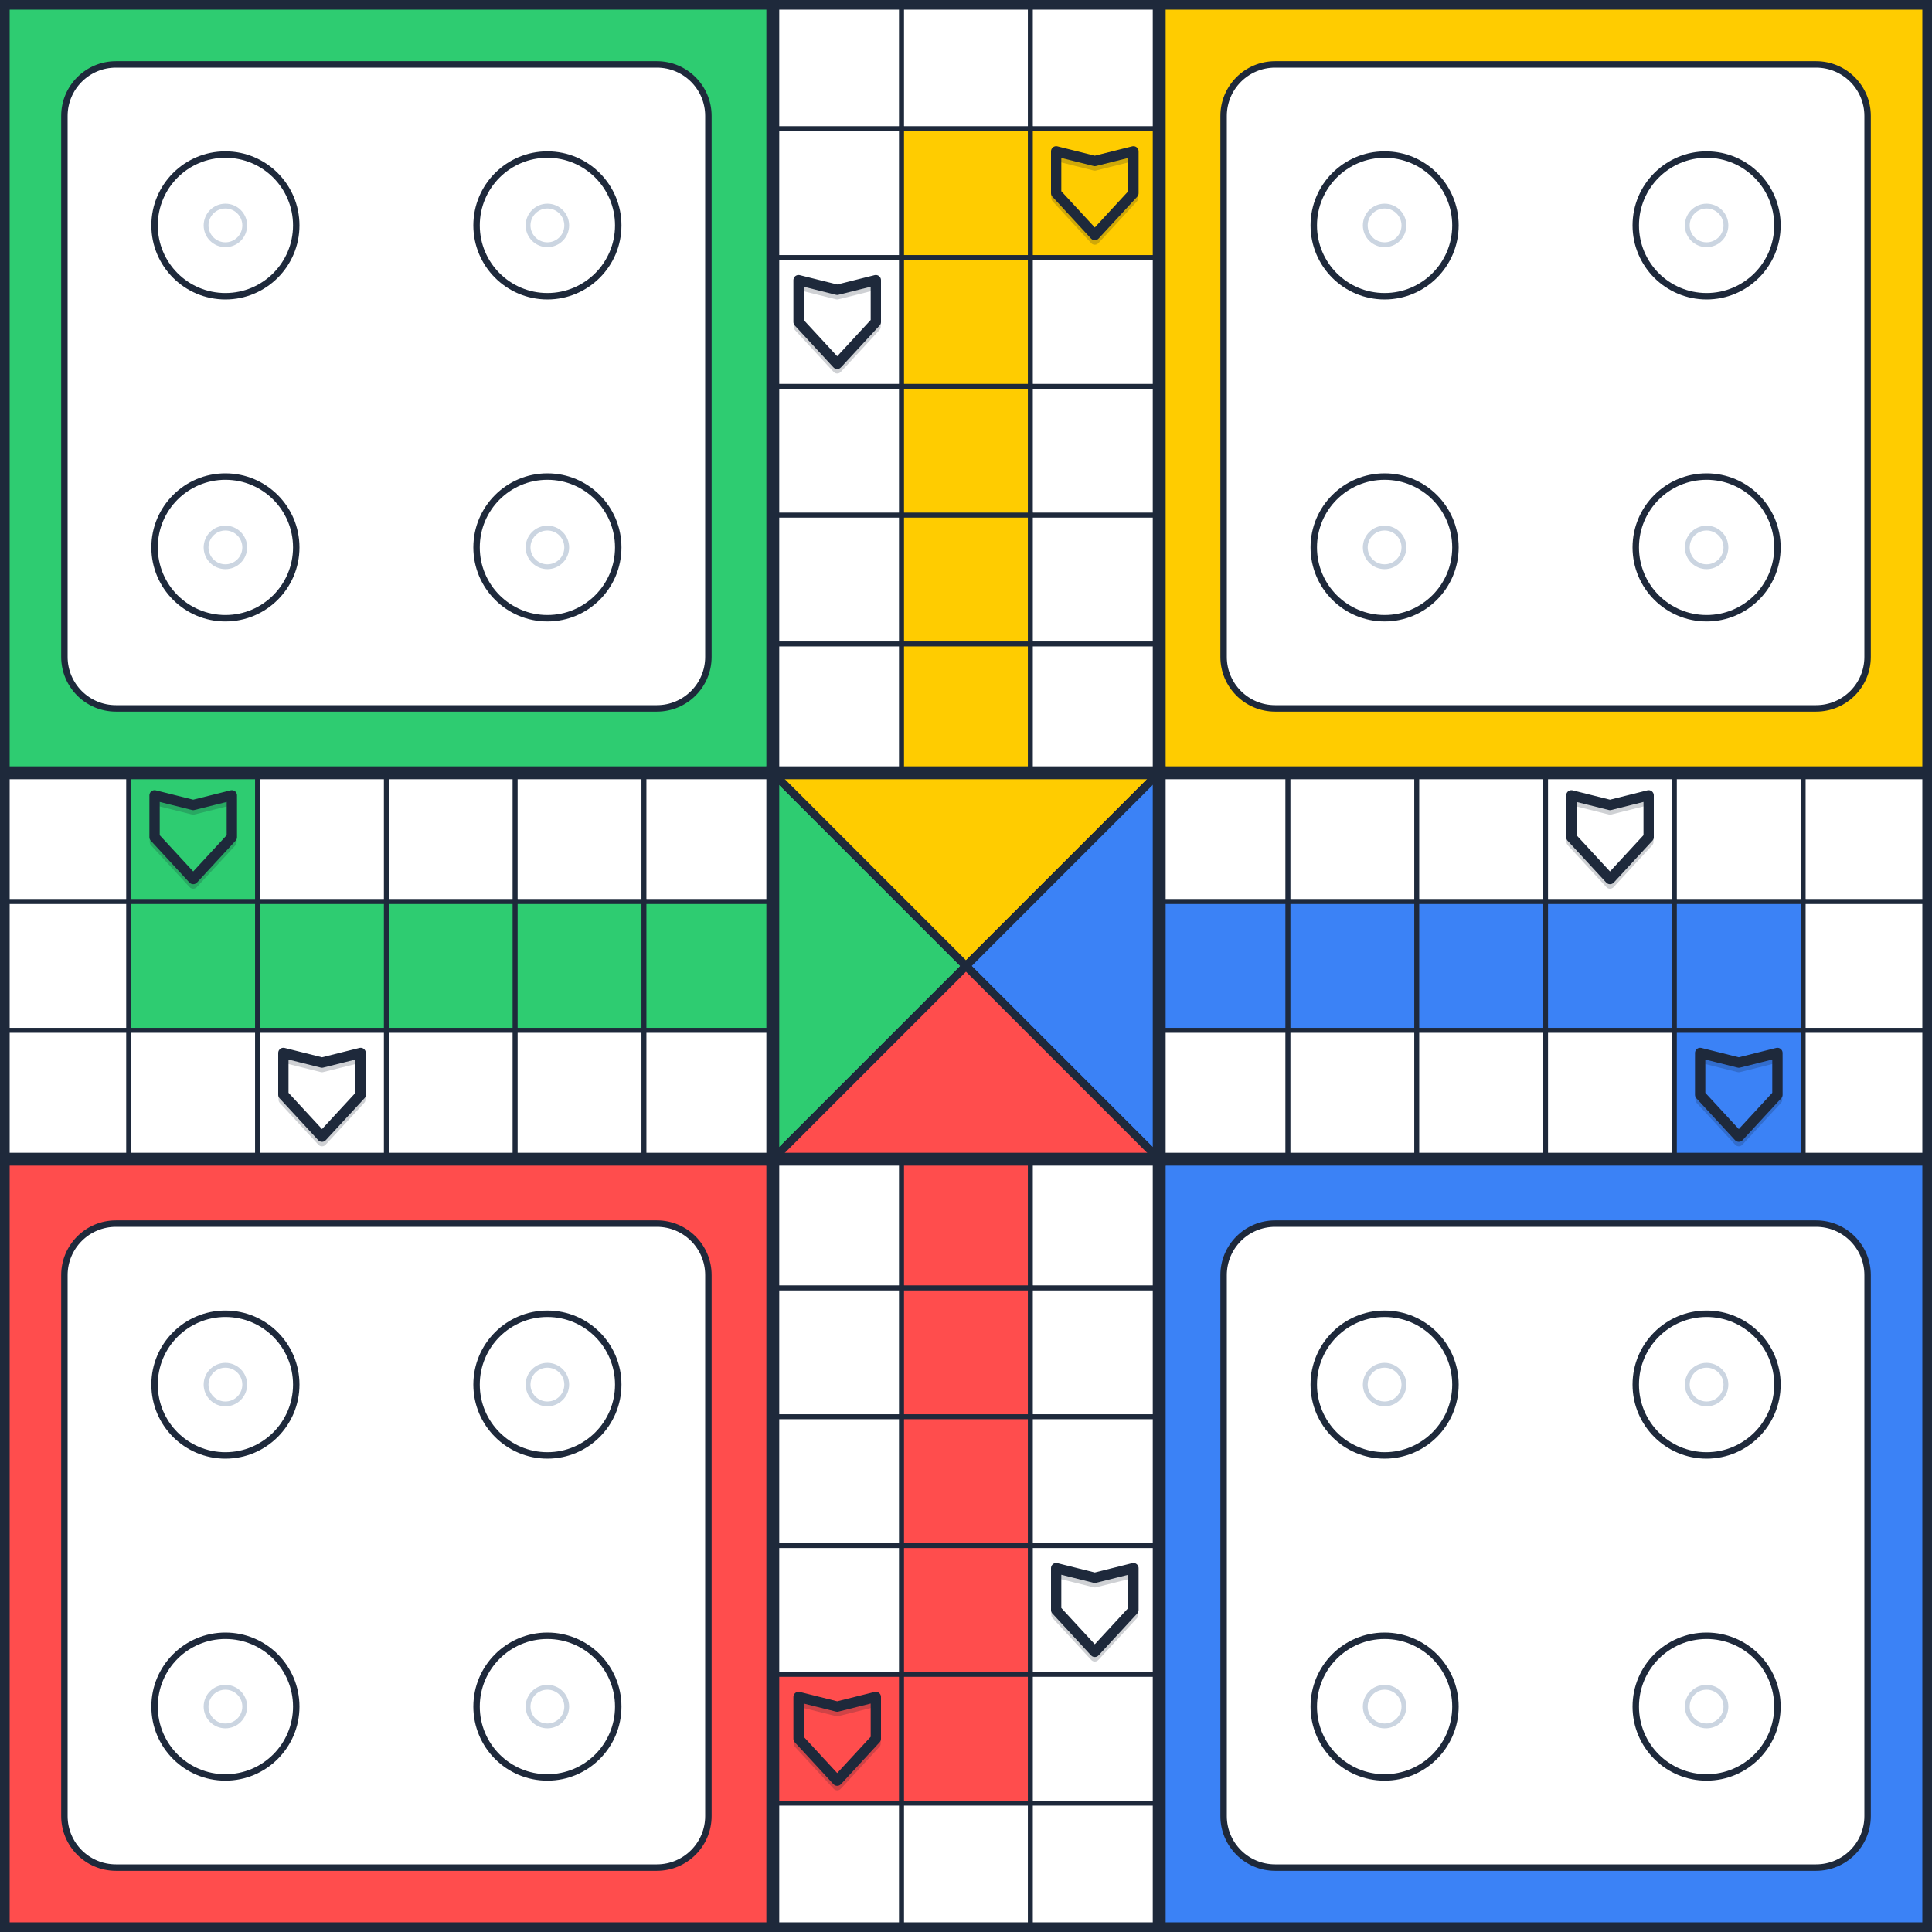
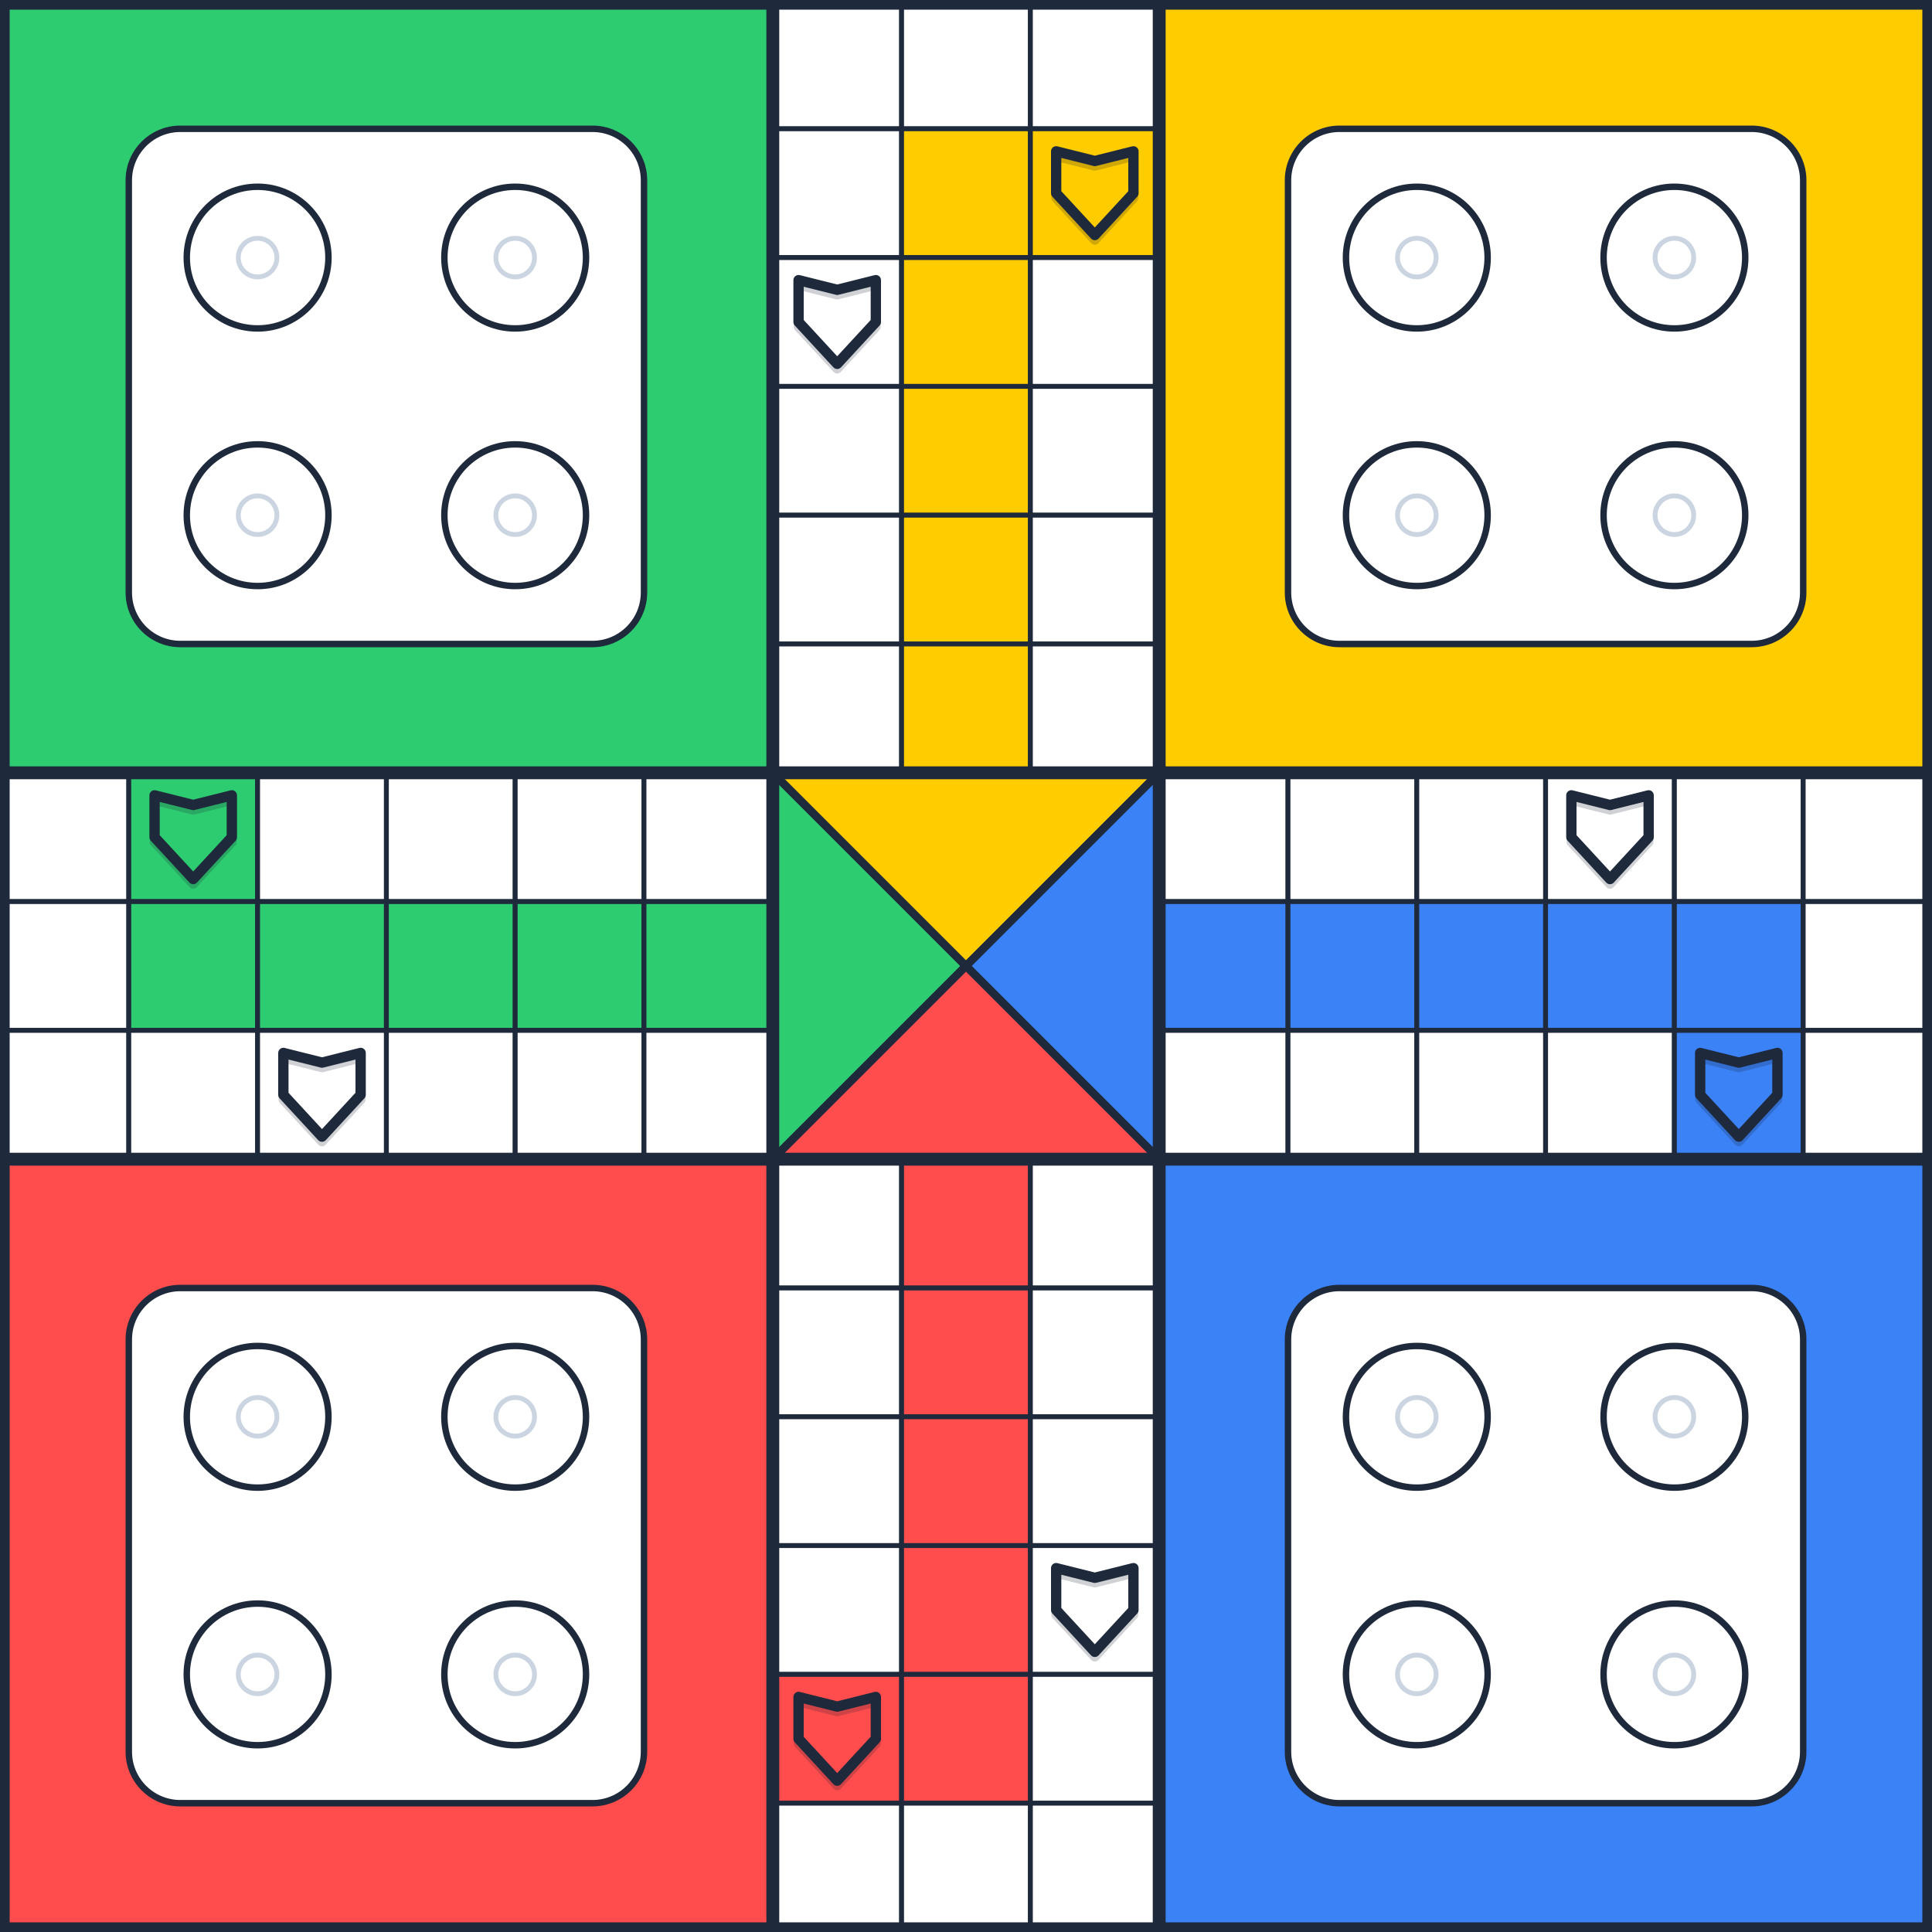
<svg xmlns="http://www.w3.org/2000/svg" viewBox="0 0 600 600" width="100%" height="100%">
  <defs>
    <g id="safe-shield">
      <polygon points="8,7 20,10 32,7 32,20 20,33 8,20" fill="none" stroke="#0f172a" stroke-width="3" stroke-linejoin="round" transform="translate(0, 1.5)" opacity="0.2" />
      <polygon points="8,7 20,10 32,7 32,20 20,33 8,20" fill="none" stroke="#1e293b" stroke-width="3.2" stroke-linejoin="round" />
    </g>
  </defs>
  <rect x="0" y="0" width="600" height="600" fill="#ffffff" stroke="#1e293b" stroke-width="5" />
  <g fill="#ffffff" stroke="#1e293b" stroke-width="1.5">
    <rect x="240" y="0" width="40" height="40" fill="#ffffff" />
    <rect x="280" y="0" width="40" height="40" fill="#ffffff" />
    <rect x="320" y="0" width="40" height="40" fill="#ffffff" />
    <rect x="240" y="40" width="40" height="40" fill="#ffffff" />
    <rect x="280" y="40" width="40" height="40" fill="#ffcc00" />
    <rect x="320" y="40" width="40" height="40" fill="#ffcc00" />
    <rect x="240" y="80" width="40" height="40" fill="#ffffff" />
    <rect x="280" y="80" width="40" height="40" fill="#ffcc00" />
    <rect x="320" y="80" width="40" height="40" fill="#ffffff" />
    <rect x="240" y="120" width="40" height="40" fill="#ffffff" />
    <rect x="280" y="120" width="40" height="40" fill="#ffcc00" />
    <rect x="320" y="120" width="40" height="40" fill="#ffffff" />
    <rect x="240" y="160" width="40" height="40" fill="#ffffff" />
    <rect x="280" y="160" width="40" height="40" fill="#ffcc00" />
    <rect x="320" y="160" width="40" height="40" fill="#ffffff" />
    <rect x="240" y="200" width="40" height="40" fill="#ffffff" />
    <rect x="280" y="200" width="40" height="40" fill="#ffcc00" />
    <rect x="320" y="200" width="40" height="40" fill="#ffffff" />
    <rect x="0" y="240" width="40" height="40" fill="#ffffff" />
    <rect x="40" y="240" width="40" height="40" fill="#2ecc71" />
    <rect x="80" y="240" width="40" height="40" fill="#ffffff" />
    <rect x="120" y="240" width="40" height="40" fill="#ffffff" />
    <rect x="160" y="240" width="40" height="40" fill="#ffffff" />
    <rect x="200" y="240" width="40" height="40" fill="#ffffff" />
    <rect x="360" y="240" width="40" height="40" fill="#ffffff" />
    <rect x="400" y="240" width="40" height="40" fill="#ffffff" />
    <rect x="440" y="240" width="40" height="40" fill="#ffffff" />
    <rect x="480" y="240" width="40" height="40" fill="#ffffff" />
    <rect x="520" y="240" width="40" height="40" fill="#ffffff" />
    <rect x="560" y="240" width="40" height="40" fill="#ffffff" />
    <rect x="0" y="280" width="40" height="40" fill="#ffffff" />
    <rect x="40" y="280" width="40" height="40" fill="#2ecc71" />
    <rect x="80" y="280" width="40" height="40" fill="#2ecc71" />
    <rect x="120" y="280" width="40" height="40" fill="#2ecc71" />
    <rect x="160" y="280" width="40" height="40" fill="#2ecc71" />
    <rect x="200" y="280" width="40" height="40" fill="#2ecc71" />
    <rect x="360" y="280" width="40" height="40" fill="#3b82f6" />
    <rect x="400" y="280" width="40" height="40" fill="#3b82f6" />
    <rect x="440" y="280" width="40" height="40" fill="#3b82f6" />
    <rect x="480" y="280" width="40" height="40" fill="#3b82f6" />
    <rect x="520" y="280" width="40" height="40" fill="#3b82f6" />
    <rect x="560" y="280" width="40" height="40" fill="#ffffff" />
    <rect x="0" y="320" width="40" height="40" fill="#ffffff" />
    <rect x="40" y="320" width="40" height="40" fill="#ffffff" />
    <rect x="80" y="320" width="40" height="40" fill="#ffffff" />
    <rect x="120" y="320" width="40" height="40" fill="#ffffff" />
    <rect x="160" y="320" width="40" height="40" fill="#ffffff" />
    <rect x="200" y="320" width="40" height="40" fill="#ffffff" />
    <rect x="360" y="320" width="40" height="40" fill="#ffffff" />
    <rect x="400" y="320" width="40" height="40" fill="#ffffff" />
    <rect x="440" y="320" width="40" height="40" fill="#ffffff" />
    <rect x="480" y="320" width="40" height="40" fill="#ffffff" />
    <rect x="520" y="320" width="40" height="40" fill="#3b82f6" />
    <rect x="560" y="320" width="40" height="40" fill="#ffffff" />
    <rect x="240" y="360" width="40" height="40" fill="#ffffff" />
    <rect x="280" y="360" width="40" height="40" fill="#ff4d4d" />
    <rect x="320" y="360" width="40" height="40" fill="#ffffff" />
    <rect x="240" y="400" width="40" height="40" fill="#ffffff" />
    <rect x="280" y="400" width="40" height="40" fill="#ff4d4d" />
    <rect x="320" y="400" width="40" height="40" fill="#ffffff" />
    <rect x="240" y="440" width="40" height="40" fill="#ffffff" />
    <rect x="280" y="440" width="40" height="40" fill="#ff4d4d" />
    <rect x="320" y="440" width="40" height="40" fill="#ffffff" />
    <rect x="240" y="480" width="40" height="40" fill="#ffffff" />
    <rect x="280" y="480" width="40" height="40" fill="#ff4d4d" />
    <rect x="320" y="480" width="40" height="40" fill="#ffffff" />
    <rect x="240" y="520" width="40" height="40" fill="#ff4d4d" />
    <rect x="280" y="520" width="40" height="40" fill="#ff4d4d" />
    <rect x="320" y="520" width="40" height="40" fill="#ffffff" />
    <rect x="240" y="560" width="40" height="40" fill="#ffffff" />
    <rect x="280" y="560" width="40" height="40" fill="#ffffff" />
    <rect x="320" y="560" width="40" height="40" fill="#ffffff" />
  </g>
  <g stroke="#1e293b" stroke-width="2">
    <rect x="0" y="0" width="240" height="240" fill="#2ecc71" stroke-width="4" />
-     <rect x="20" y="20" width="200" height="200" rx="16" fill="#ffffff" stroke-width="2" />
-     <circle cx="70" cy="70" r="22" fill="#ffffff" stroke="#1e293b" stroke-width="2" />
-     <circle cx="70" cy="70" r="6" fill="none" stroke="#cbd5e1" stroke-width="1.5" />
-     <circle cx="170" cy="70" r="22" fill="#ffffff" stroke="#1e293b" stroke-width="2" />
-     <circle cx="170" cy="70" r="6" fill="none" stroke="#cbd5e1" stroke-width="1.5" />
-     <circle cx="70" cy="170" r="22" fill="#ffffff" stroke="#1e293b" stroke-width="2" />
-     <circle cx="70" cy="170" r="6" fill="none" stroke="#cbd5e1" stroke-width="1.5" />
-     <circle cx="170" cy="170" r="22" fill="#ffffff" stroke="#1e293b" stroke-width="2" />
-     <circle cx="170" cy="170" r="6" fill="none" stroke="#cbd5e1" stroke-width="1.5" />
+     <rect x="40" y="40" width="160" height="160" rx="16" fill="#ffffff" stroke-width="2" />
+     <circle cx="80" cy="80" r="22" fill="#ffffff" stroke="#1e293b" stroke-width="2" />
+     <circle cx="80" cy="80" r="6" fill="none" stroke="#cbd5e1" stroke-width="1.5" />
+     <circle cx="160" cy="80" r="22" fill="#ffffff" stroke="#1e293b" stroke-width="2" />
+     <circle cx="160" cy="80" r="6" fill="none" stroke="#cbd5e1" stroke-width="1.5" />
+     <circle cx="80" cy="160" r="22" fill="#ffffff" stroke="#1e293b" stroke-width="2" />
+     <circle cx="80" cy="160" r="6" fill="none" stroke="#cbd5e1" stroke-width="1.5" />
+     <circle cx="160" cy="160" r="22" fill="#ffffff" stroke="#1e293b" stroke-width="2" />
+     <circle cx="160" cy="160" r="6" fill="none" stroke="#cbd5e1" stroke-width="1.5" />
  </g>
  <g stroke="#1e293b" stroke-width="2">
    <rect x="360" y="0" width="240" height="240" fill="#ffcc00" stroke-width="4" />
-     <rect x="380" y="20" width="200" height="200" rx="16" fill="#ffffff" stroke-width="2" />
-     <circle cx="430" cy="70" r="22" fill="#ffffff" stroke="#1e293b" stroke-width="2" />
-     <circle cx="430" cy="70" r="6" fill="none" stroke="#cbd5e1" stroke-width="1.5" />
-     <circle cx="530" cy="70" r="22" fill="#ffffff" stroke="#1e293b" stroke-width="2" />
-     <circle cx="530" cy="70" r="6" fill="none" stroke="#cbd5e1" stroke-width="1.5" />
-     <circle cx="430" cy="170" r="22" fill="#ffffff" stroke="#1e293b" stroke-width="2" />
-     <circle cx="430" cy="170" r="6" fill="none" stroke="#cbd5e1" stroke-width="1.5" />
-     <circle cx="530" cy="170" r="22" fill="#ffffff" stroke="#1e293b" stroke-width="2" />
-     <circle cx="530" cy="170" r="6" fill="none" stroke="#cbd5e1" stroke-width="1.5" />
+     <rect x="400" y="40" width="160" height="160" rx="16" fill="#ffffff" stroke-width="2" />
+     <circle cx="440" cy="80" r="22" fill="#ffffff" stroke="#1e293b" stroke-width="2" />
+     <circle cx="440" cy="80" r="6" fill="none" stroke="#cbd5e1" stroke-width="1.5" />
+     <circle cx="520" cy="80" r="22" fill="#ffffff" stroke="#1e293b" stroke-width="2" />
+     <circle cx="520" cy="80" r="6" fill="none" stroke="#cbd5e1" stroke-width="1.5" />
+     <circle cx="440" cy="160" r="22" fill="#ffffff" stroke="#1e293b" stroke-width="2" />
+     <circle cx="440" cy="160" r="6" fill="none" stroke="#cbd5e1" stroke-width="1.5" />
+     <circle cx="520" cy="160" r="22" fill="#ffffff" stroke="#1e293b" stroke-width="2" />
+     <circle cx="520" cy="160" r="6" fill="none" stroke="#cbd5e1" stroke-width="1.5" />
  </g>
  <g stroke="#1e293b" stroke-width="2">
    <rect x="0" y="360" width="240" height="240" fill="#ff4d4d" stroke-width="4" />
-     <rect x="20" y="380" width="200" height="200" rx="16" fill="#ffffff" stroke-width="2" />
-     <circle cx="70" cy="430" r="22" fill="#ffffff" stroke="#1e293b" stroke-width="2" />
-     <circle cx="70" cy="430" r="6" fill="none" stroke="#cbd5e1" stroke-width="1.5" />
-     <circle cx="170" cy="430" r="22" fill="#ffffff" stroke="#1e293b" stroke-width="2" />
-     <circle cx="170" cy="430" r="6" fill="none" stroke="#cbd5e1" stroke-width="1.5" />
-     <circle cx="70" cy="530" r="22" fill="#ffffff" stroke="#1e293b" stroke-width="2" />
-     <circle cx="70" cy="530" r="6" fill="none" stroke="#cbd5e1" stroke-width="1.5" />
-     <circle cx="170" cy="530" r="22" fill="#ffffff" stroke="#1e293b" stroke-width="2" />
-     <circle cx="170" cy="530" r="6" fill="none" stroke="#cbd5e1" stroke-width="1.5" />
+     <rect x="40" y="400" width="160" height="160" rx="16" fill="#ffffff" stroke-width="2" />
+     <circle cx="80" cy="440" r="22" fill="#ffffff" stroke="#1e293b" stroke-width="2" />
+     <circle cx="80" cy="440" r="6" fill="none" stroke="#cbd5e1" stroke-width="1.5" />
+     <circle cx="160" cy="440" r="22" fill="#ffffff" stroke="#1e293b" stroke-width="2" />
+     <circle cx="160" cy="440" r="6" fill="none" stroke="#cbd5e1" stroke-width="1.5" />
+     <circle cx="80" cy="520" r="22" fill="#ffffff" stroke="#1e293b" stroke-width="2" />
+     <circle cx="80" cy="520" r="6" fill="none" stroke="#cbd5e1" stroke-width="1.5" />
+     <circle cx="160" cy="520" r="22" fill="#ffffff" stroke="#1e293b" stroke-width="2" />
+     <circle cx="160" cy="520" r="6" fill="none" stroke="#cbd5e1" stroke-width="1.5" />
  </g>
  <g stroke="#1e293b" stroke-width="2">
    <rect x="360" y="360" width="240" height="240" fill="#3b82f6" stroke-width="4" />
-     <rect x="380" y="380" width="200" height="200" rx="16" fill="#ffffff" stroke-width="2" />
-     <circle cx="430" cy="430" r="22" fill="#ffffff" stroke="#1e293b" stroke-width="2" />
-     <circle cx="430" cy="430" r="6" fill="none" stroke="#cbd5e1" stroke-width="1.5" />
-     <circle cx="530" cy="430" r="22" fill="#ffffff" stroke="#1e293b" stroke-width="2" />
-     <circle cx="530" cy="430" r="6" fill="none" stroke="#cbd5e1" stroke-width="1.5" />
-     <circle cx="430" cy="530" r="22" fill="#ffffff" stroke="#1e293b" stroke-width="2" />
-     <circle cx="430" cy="530" r="6" fill="none" stroke="#cbd5e1" stroke-width="1.5" />
-     <circle cx="530" cy="530" r="22" fill="#ffffff" stroke="#1e293b" stroke-width="2" />
-     <circle cx="530" cy="530" r="6" fill="none" stroke="#cbd5e1" stroke-width="1.5" />
+     <rect x="400" y="400" width="160" height="160" rx="16" fill="#ffffff" stroke-width="2" />
+     <circle cx="440" cy="440" r="22" fill="#ffffff" stroke="#1e293b" stroke-width="2" />
+     <circle cx="440" cy="440" r="6" fill="none" stroke="#cbd5e1" stroke-width="1.5" />
+     <circle cx="520" cy="440" r="22" fill="#ffffff" stroke="#1e293b" stroke-width="2" />
+     <circle cx="520" cy="440" r="6" fill="none" stroke="#cbd5e1" stroke-width="1.5" />
+     <circle cx="440" cy="520" r="22" fill="#ffffff" stroke="#1e293b" stroke-width="2" />
+     <circle cx="440" cy="520" r="6" fill="none" stroke="#cbd5e1" stroke-width="1.5" />
+     <circle cx="520" cy="520" r="22" fill="#ffffff" stroke="#1e293b" stroke-width="2" />
+     <circle cx="520" cy="520" r="6" fill="none" stroke="#cbd5e1" stroke-width="1.5" />
  </g>
  <g stroke="#1e293b" stroke-width="2.5">
    <polygon points="240,240 300,300 240,360" fill="#2ecc71" />
    <polygon points="240,240 300,300 360,240" fill="#ffcc00" />
    <polygon points="360,240 300,300 360,360" fill="#3b82f6" />
    <polygon points="240,360 300,300 360,360" fill="#ff4d4d" />
    <polygon points="240,240 360,240 360,360 240,360" fill="none" stroke-width="4" />
  </g>
  <use href="#safe-shield" x="240" y="520" />
  <use href="#safe-shield" x="40" y="240" />
  <use href="#safe-shield" x="320" y="40" />
  <use href="#safe-shield" x="520" y="320" />
  <use href="#safe-shield" x="80" y="320" />
  <use href="#safe-shield" x="320" y="480" />
  <use href="#safe-shield" x="480" y="240" />
  <use href="#safe-shield" x="240" y="80" />
  <rect x="0" y="0" width="600" height="600" fill="none" stroke="#1e293b" stroke-width="6" />
</svg>
